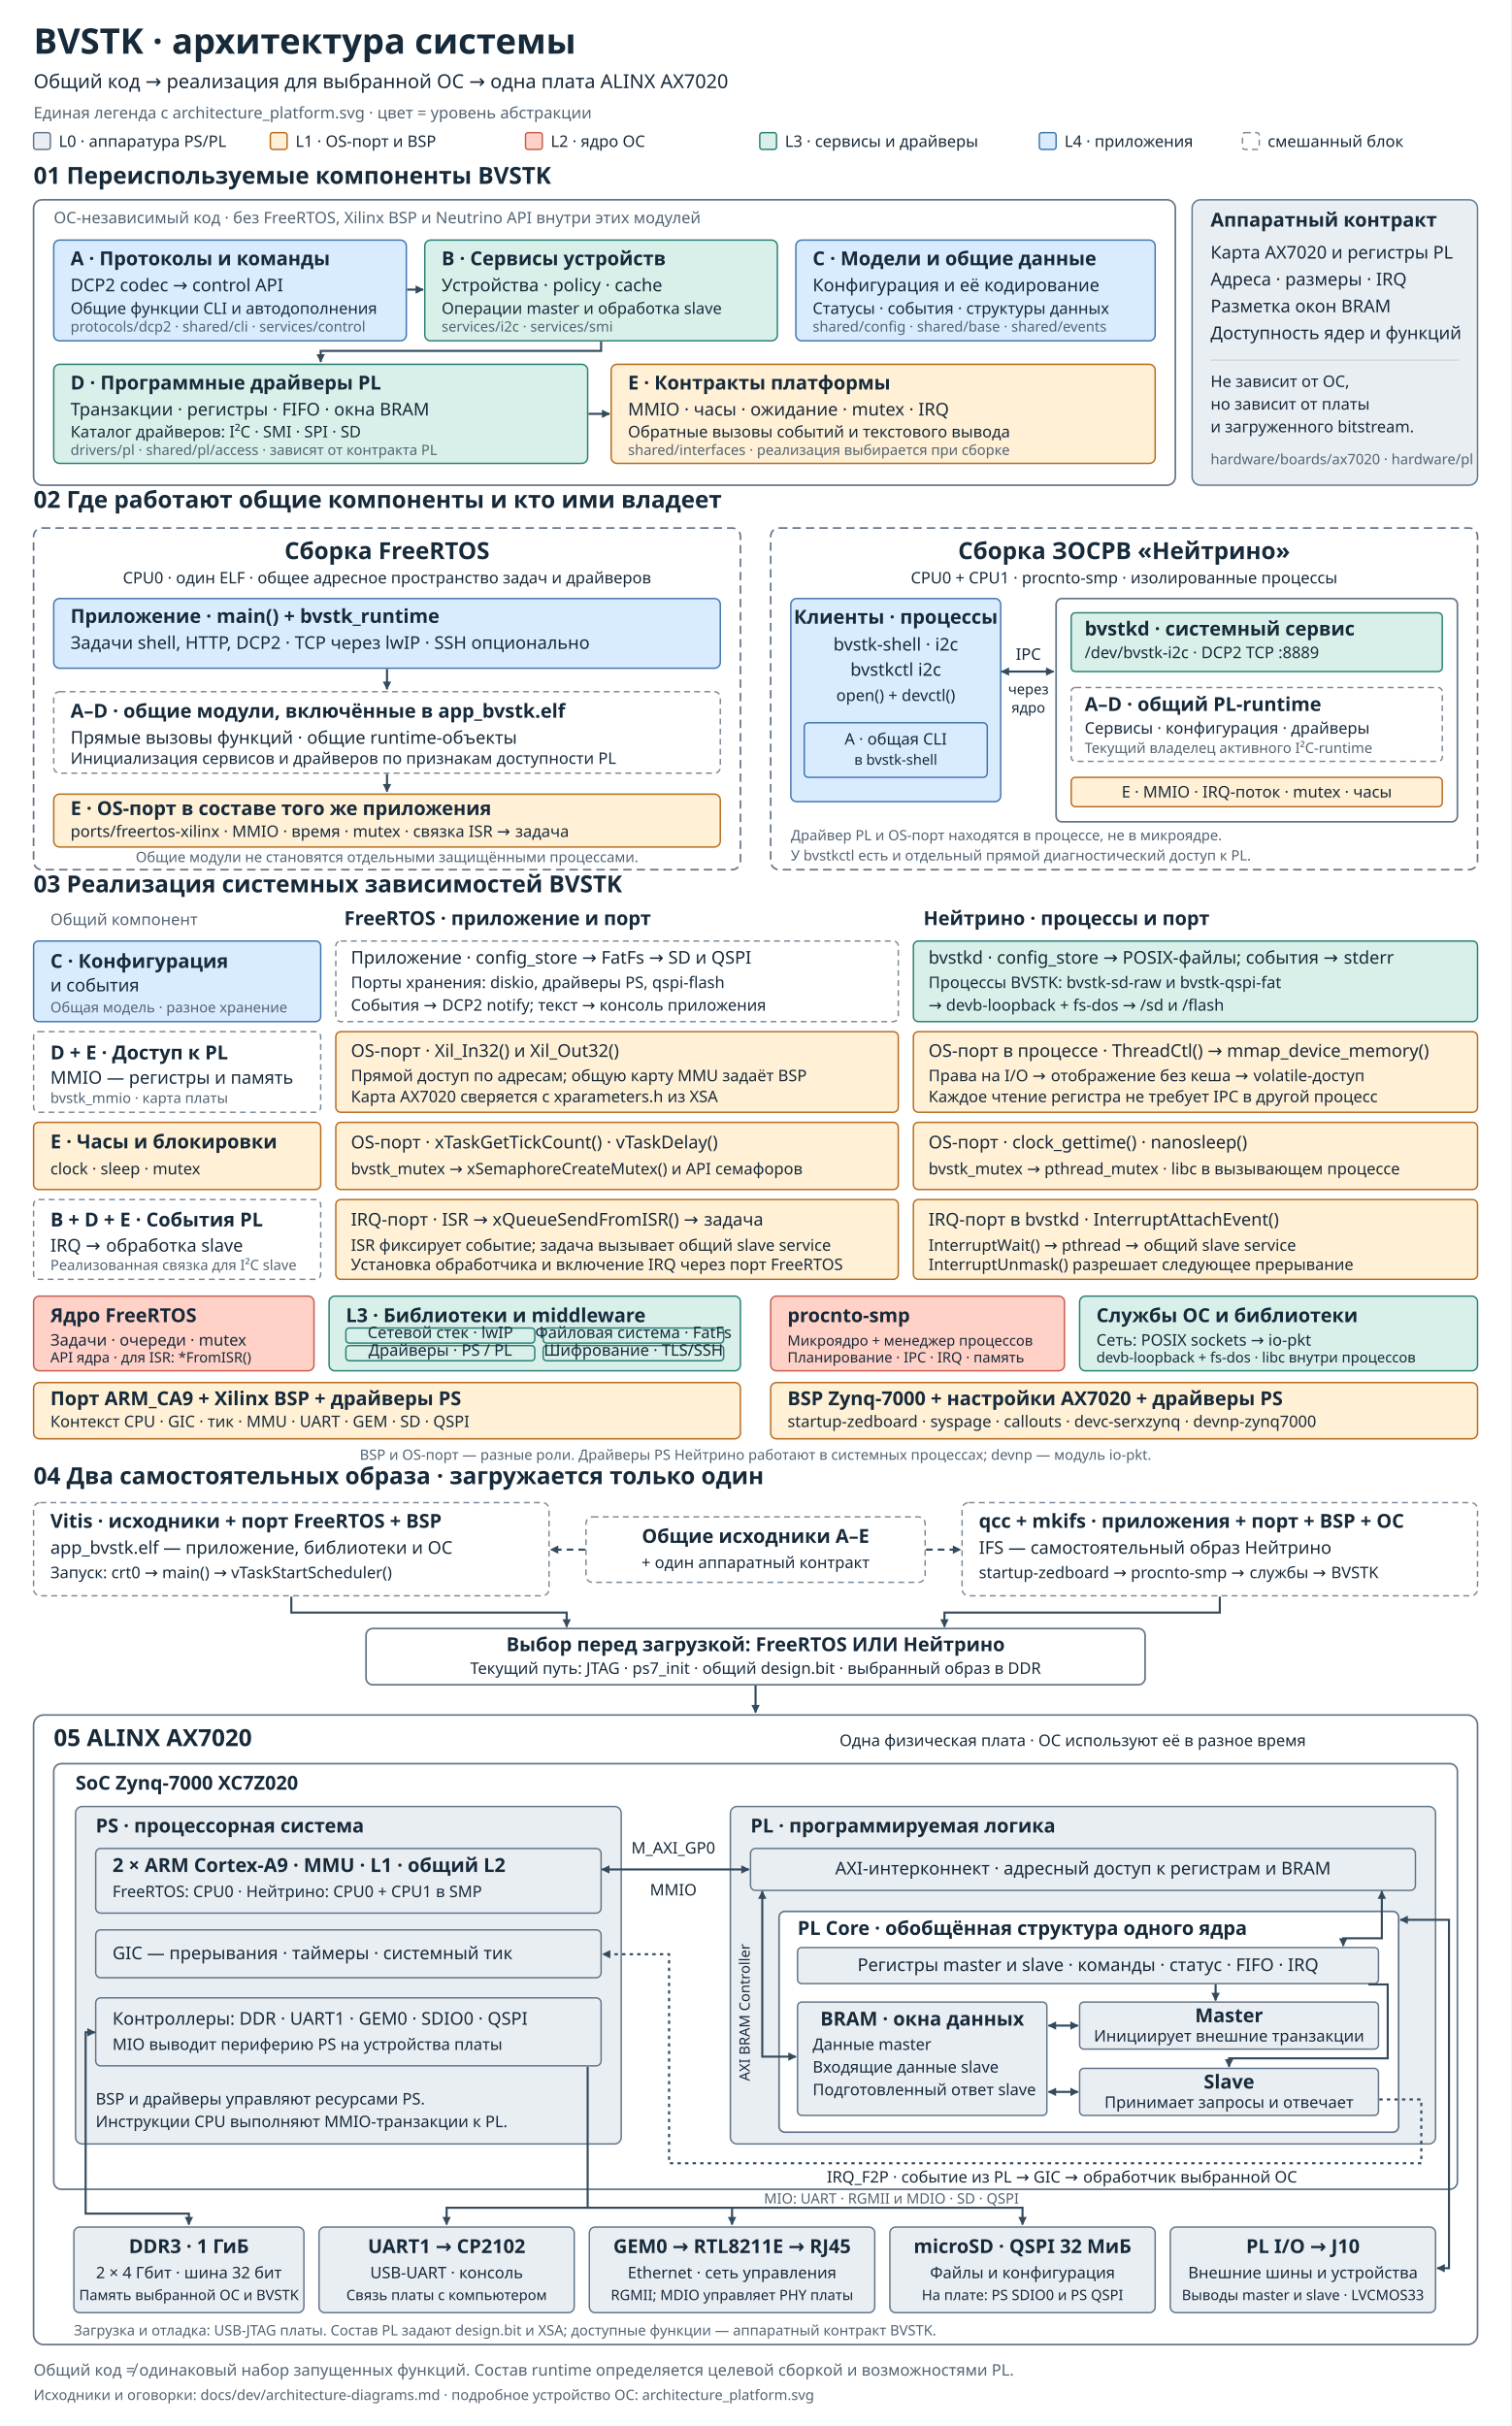
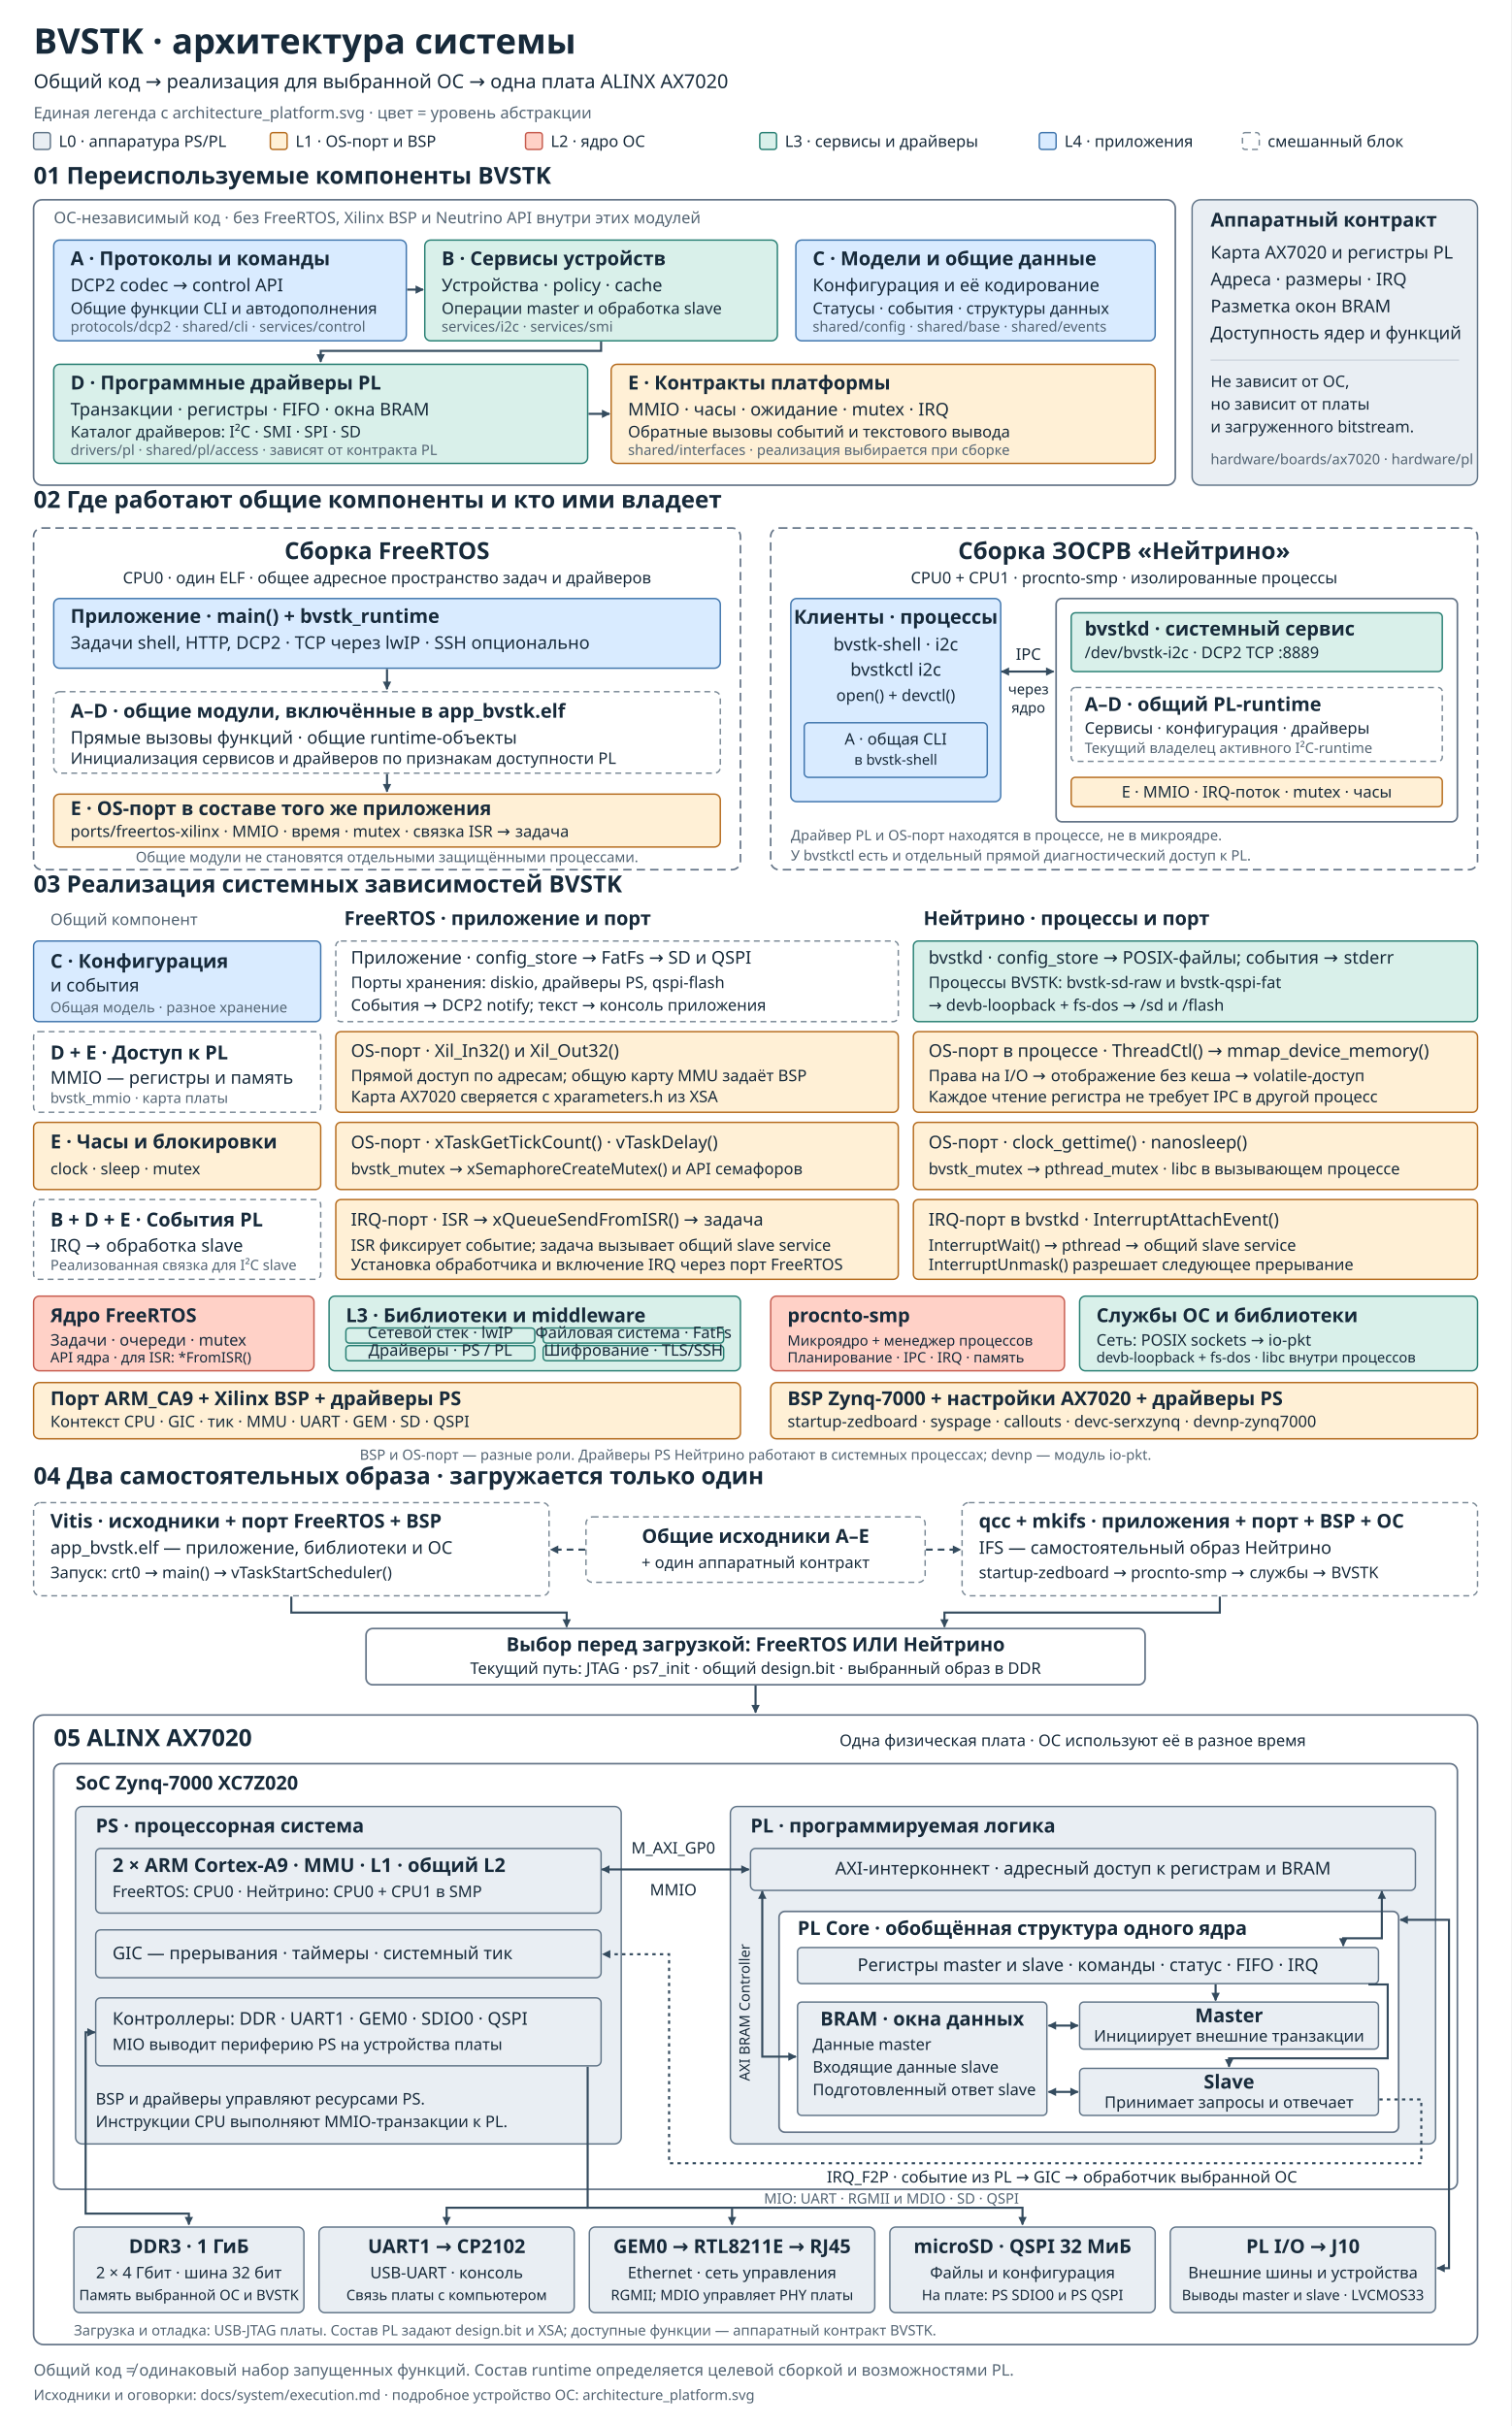
<svg xmlns="http://www.w3.org/2000/svg" width="360mm" height="578mm" viewBox="0 0 1800 2890" version="1.1" id="bvstk-architecture">
  <defs>
    <style>
      text { font-family: "Noto Sans", "DejaVu Sans", sans-serif; fill: #172a3a; stroke: none; }
      .title { font-size: 42px; font-weight: 700; }
      .subtitle { font-size: 23px; }
      .section-title { font-size: 28px; font-weight: 700; }
      .heading { font-size: 23px; font-weight: 700; }
      .body { font-size: 21px; }
      .small { font-size: 19px; }
      .tiny { font-size: 17px; }
      .center { text-anchor: middle; }
      .muted { fill: #536473; }
      .box { stroke-width: 1.7; stroke-linejoin: round; }
      .frame { fill: #ffffff; stroke: #657588; stroke-width: 2; }
      .boundary { fill: #ffffff; stroke: #657588; stroke-width: 2; stroke-dasharray: 10 6; }
      .sem-common { fill: #e7f3e8; stroke: #36794c; }
      .sem-binding { fill: #fff0dc; stroke: #a7671d; }
      .sem-os { fill: #e8efff; stroke: #4067a5; }
      .sem-hardware { fill: #edf0f4; stroke: #657588; }
      .sem-pl { fill: #e1f3f1; stroke: #238379; }
      .sem-memory { fill: #f5eafa; stroke: #9363a5; }
      .arrow { fill: none; stroke: #344b5e; stroke-width: 2.5; marker-end: url(#arrowhead); }
      .both { marker-start: url(#arrowhead); }
      .reuse { stroke-dasharray: 8 6; }
      .irq { stroke-dasharray: 4 5; }
      .rule { stroke: #cbd3dc; stroke-width: 1.5; }
      /* Единая шкала уровней: L0 — аппаратура, L4 — приложения. */
      .level-l0 { fill: #e9eef3; stroke: #607487; }
      .level-l1 { fill: #fff0d6; stroke: #b56b1d; }
      .level-l2 { fill: #ffd1c7; stroke: #c65b4e; }
      .level-l3 { fill: #d9f0ea; stroke: #287f73; }
      .level-l4 { fill: #d9ebff; stroke: #3f75ad; }
      .level-mixed { fill: #ffffff; stroke: #7a8996; stroke-dasharray: 7 5; }
      #common-a, #common-c, #f-composition, #n-client-processes,
      #n-cli-common, #config-contract { fill: #d9ebff; stroke: #3f75ad; }
      #common-b, #common-d, #n-resmgr, #n-config-binding,
      #n-os-services, #f-os-libraries { fill: #d9f0ea; stroke: #287f73; }
      #common-e, #f-port-location, #n-port-location, #f-mmio-binding,
      #n-mmio-binding, #clock-sync-contract, #f-clock-sync-binding,
      #n-clock-sync-binding, #f-irq-binding, #n-irq-binding,
      #f-bsp, #n-bsp { fill: #fff0d6; stroke: #b56b1d; }
      #f-config-binding { fill: #ffffff; stroke: #7a8996; stroke-dasharray: 7 5; }
      #board-contract, #ps-hardware, #cpu-hardware, #interrupt-hardware,
      #ps-controllers, #pl-hardware, #axi-interconnect, #core-registers,
      #core-bram, #core-master, #core-slave, #board-ddr, #board-uart,
      #board-ethernet, #board-storage, #board-pl-io { fill: #e9eef3; stroke: #607487; }
      #f-os-kernel, #n-os-kernel { fill: #ffd1c7; stroke: #c65b4e; }
      #f-common-instance, #n-common-instance, #mmio-contract,
      #irq-contract, #freertos-build, #reused-sources, #neutrino-build { fill: #ffffff; stroke: #7a8996; stroke-dasharray: 7 5; }
    </style>
    <marker id="arrowhead" viewBox="0 0 10 10" refX="9" refY="5" markerWidth="10" markerHeight="10" markerUnits="userSpaceOnUse" orient="auto-start-reverse">
      <path d="M 0,0 L 10,5 L 0,10 Z" fill="#344b5e" />
    </marker>
  </defs>
  <g id="heading-and-legend">
    <rect id="paper" width="1800" height="2890" fill="#ffffff" />
    <text id="diagram-title" class="title" x="40" y="64">BVSTK · архитектура системы</text>
    <text id="diagram-subtitle" class="subtitle" x="40" y="105">Общий код → реализация для выбранной ОС → одна плата ALINX AX7020</text>
    <text class="small muted" x="40" y="141">Единая легенда с architecture_platform.svg · цвет = уровень абстракции</text>
    <rect class="box level-l0" x="40" y="158" width="20" height="20" rx="3" />
    <text class="small" x="70" y="175">L0 · аппаратура PS/PL</text>
    <rect class="box level-l1" x="322" y="158" width="20" height="20" rx="3" />
    <text class="small" x="352" y="175">L1 · OS-порт и BSP</text>
    <rect class="box level-l2" x="626" y="158" width="20" height="20" rx="3" />
    <text class="small" x="656" y="175">L2 · ядро ОС</text>
    <rect class="box level-l3" x="905" y="158" width="20" height="20" rx="3" />
    <text class="small" x="935" y="175">L3 · сервисы и драйверы</text>
    <rect class="box level-l4" x="1238" y="158" width="20" height="20" rx="3" />
    <text class="small" x="1268" y="175">L4 · приложения</text>
    <rect class="box level-mixed" x="1480" y="158" width="20" height="20" rx="3" />
    <text class="small" x="1510" y="175">смешанный блок</text>
  </g>
  <g id="common-code">
    <text class="section-title" x="40" y="219">01   Переиспользуемые компоненты BVSTK</text>
    <rect id="common-source-boundary" class="frame" x="40" y="238" width="1360" height="340" rx="10" />
    <text class="small muted" x="64" y="266">ОС-независимый код · без FreeRTOS, Xilinx BSP и Neutrino API внутри этих модулей</text>
    <rect id="common-a" class="box sem-common" x="64" y="286" width="420" height="120" rx="7" />
    <text class="heading" x="84" y="316">A · Протоколы и команды</text>
    <text class="body" x="84" y="347">DCP2 codec → control API</text>
    <text class="small" x="84" y="374">Общие функции CLI и автодополнения</text>
    <text class="tiny muted" x="84" y="395">protocols/dcp2 · shared/cli · services/control</text>
    <rect id="common-b" class="box sem-common" x="506" y="286" width="420" height="120" rx="7" />
    <text class="heading" x="526" y="316">B · Сервисы устройств</text>
    <text class="body" x="526" y="347">Устройства · policy · cache</text>
    <text class="small" x="526" y="374">Операции master и обработка slave</text>
    <text class="tiny muted" x="526" y="395">services/i2c · services/smi</text>
    <rect id="common-c" class="box sem-common" x="948" y="286" width="428" height="120" rx="7" />
    <text class="heading" x="968" y="316">C · Модели и общие данные</text>
    <text class="body" x="968" y="347">Конфигурация и её кодирование</text>
    <text class="small" x="968" y="374">Статусы · события · структуры данных</text>
    <text class="tiny muted" x="968" y="395">shared/config · shared/base · shared/events</text>
    <path class="arrow" d="M 485,345 H 504" />
    <path class="arrow" d="M 716,407 V 418 H 382 V 431" />
    <rect id="common-d" class="box sem-common" x="64" y="434" width="636" height="118" rx="7" />
    <text class="heading" x="84" y="464">D · Программные драйверы PL</text>
    <text class="body" x="84" y="495">Транзакции · регистры · FIFO · окна BRAM</text>
    <text class="small" x="84" y="521">Каталог драйверов: I²C · SMI · SPI · SD</text>
    <text class="tiny muted" x="84" y="542">drivers/pl · shared/pl/access · зависят от контракта PL</text>
    <rect id="common-e" class="box sem-common" x="728" y="434" width="648" height="118" rx="7" />
    <text class="heading" x="748" y="464">E · Контракты платформы</text>
    <text class="body" x="748" y="495">MMIO · часы · ожидание · mutex · IRQ</text>
    <text class="small" x="748" y="521">Обратные вызовы событий и текстового вывода</text>
    <text class="tiny muted" x="748" y="542">shared/interfaces · реализация выбирается при сборке</text>
    <path class="arrow" d="M 701,493 H 726" />
    <rect id="board-contract" class="box sem-binding" x="1420" y="238" width="340" height="340" rx="10" />
    <text class="heading" x="1442" y="270">Аппаратный контракт</text>
    <text class="body" x="1442" y="308">Карта AX7020 и регистры PL</text>
    <text class="body" x="1442" y="340">Адреса · размеры · IRQ</text>
    <text class="body" x="1442" y="372">Разметка окон BRAM</text>
    <text class="body" x="1442" y="404">Доступность ядер и функций</text>
    <path class="rule" d="M 1442,429 H 1738" />
    <text class="small" x="1442" y="461">Не зависит от ОС,</text>
    <text class="small" x="1442" y="488">но зависит от платы</text>
    <text class="small" x="1442" y="515">и загруженного bitstream.</text>
    <text class="tiny muted" x="1442" y="553">hardware/boards/ax7020 · hardware/pl</text>
  </g>
  <g id="execution-models" transform="translate(0,-20)">
    <text class="section-title" x="40" y="625">02   Где работают общие компоненты и кто ими владеет</text>
    <rect id="freertos-runtime-boundary" class="boundary" x="40" y="649" width="842" height="407" rx="10" />
    <text class="section-title center" x="461" y="686">Сборка FreeRTOS</text>
    <text class="small center" x="461" y="715">CPU0 · один ELF · общее адресное пространство задач и драйверов</text>
    <rect id="f-composition" class="box sem-binding" x="64" y="733" width="794" height="83" rx="7" />
    <text class="heading" x="84" y="762">Приложение · main() + bvstk_runtime</text>
    <text class="body" x="84" y="793">Задачи shell, HTTP, DCP2 · TCP через lwIP · SSH опционально</text>
    <path class="arrow" d="M 461,817 V 841" />
    <rect id="f-common-instance" class="box sem-common" x="64" y="844" width="794" height="97" rx="7" />
    <text class="heading" x="84" y="875">A–D · общие модули, включённые в app_bvstk.elf</text>
    <text class="body" x="84" y="906">Прямые вызовы функций · общие runtime-объекты</text>
    <text class="small" x="84" y="930">Инициализация сервисов и драйверов по признакам доступности PL</text>
    <path class="arrow" d="M 461,942 V 963" />
    <rect id="f-port-location" class="box sem-binding" x="64" y="966" width="794" height="63" rx="7" />
    <text class="heading" x="84" y="991">E · OS-порт в составе того же приложения</text>
    <text class="small" x="84" y="1017">ports/freertos-xilinx · MMIO · время · mutex · связка ISR → задача</text>
    <text class="tiny muted center" x="461" y="1047">Общие модули не становятся отдельными защищёнными процессами.</text>
    <rect id="neutrino-runtime-boundary" class="boundary" x="918" y="649" width="842" height="407" rx="10" />
    <text class="section-title center" x="1339" y="686">Сборка ЗОСРВ «Нейтрино»</text>
    <text class="small center" x="1339" y="715">CPU0 + CPU1 · procnto-smp · изолированные процессы</text>
    <rect id="n-client-processes" class="box sem-binding" x="942" y="733" width="250" height="242" rx="7" />
    <text class="heading center" x="1067" y="763">Клиенты · процессы</text>
    <text class="body center" x="1067" y="795">bvstk-shell · i2c</text>
    <text class="body center" x="1067" y="825">bvstkctl i2c</text>
    <text class="small center" x="1067" y="855">open() + devctl()</text>
    <rect id="n-cli-common" class="box sem-common" x="958" y="881" width="218" height="65" rx="5" />
    <text class="small center" x="1067" y="907">A · общая CLI</text>
    <text class="tiny center" x="1067" y="931">в bvstk-shell</text>
    <path id="n-client-ipc" class="arrow both" d="M 1193,820 H 1255" />
    <text class="small center" x="1225" y="806">IPC</text>
    <text class="tiny center" x="1225" y="847">через</text>
    <text class="tiny center" x="1225" y="869">ядро</text>
    <rect id="n-daemon-process" class="frame" x="1258" y="733" width="478" height="266" rx="7" />
    <rect id="n-resmgr" class="box sem-binding" x="1276" y="750" width="442" height="70" rx="5" />
    <text class="heading" x="1292" y="777">bvstkd · системный сервис</text>
    <text class="small" x="1292" y="804">/dev/bvstk-i2c · DCP2 TCP :8889</text>
    <rect id="n-common-instance" class="box sem-common" x="1276" y="839" width="442" height="88" rx="5" />
    <text class="heading" x="1292" y="867">A–D · общий PL-runtime</text>
    <text class="small" x="1292" y="894">Сервисы · конфигурация · драйверы</text>
    <text class="tiny muted" x="1292" y="917">Текущий владелец активного I²C-runtime</text>
    <rect id="n-port-location" class="box sem-binding" x="1276" y="946" width="442" height="35" rx="5" />
    <text class="small center" x="1497" y="970">E · MMIO · IRQ-поток · mutex · часы</text>
    <text class="tiny muted" x="942" y="1021">Драйвер PL и OS-порт находятся в процессе, не в микроядре.</text>
    <text class="tiny muted" x="942" y="1045">У bvstkctl есть и отдельный прямой диагностический доступ к PL.</text>
  </g>
  <g id="platform-bindings" transform="translate(0,-40)">
    <text class="section-title" x="40" y="1103">03   Реализация системных зависимостей BVSTK</text>
    <text class="small muted" x="60" y="1142">Общий компонент</text>
    <text class="heading" x="410" y="1142">FreeRTOS · приложение и порт</text>
    <text class="heading" x="1100" y="1142">Нейтрино · процессы и порт</text>
    <rect id="config-contract" class="box sem-common" x="40" y="1161" width="342" height="96" rx="6" />
    <text class="heading" x="60" y="1193">C · Конфигурация</text>
    <text class="body" x="60" y="1221">и события</text>
    <text class="tiny muted" x="60" y="1246">Общая модель · разное хранение</text>
    <rect id="f-config-binding" class="box sem-binding" x="400" y="1161" width="670" height="96" rx="6" />
    <text class="body" x="418" y="1188">Приложение · config_store → FatFs → SD и QSPI</text>
    <text class="small" x="418" y="1217">Порты хранения: diskio, драйверы PS, qspi-flash</text>
    <text class="small" x="418" y="1244">События → DCP2 notify; текст → консоль приложения</text>
    <rect id="n-config-binding" class="box sem-binding" x="1088" y="1161" width="672" height="96" rx="6" />
    <text class="body" x="1106" y="1188">bvstkd · config_store → POSIX-файлы; события → stderr</text>
    <text class="small" x="1106" y="1217">Процессы BVSTK: bvstk-sd-raw и bvstk-qspi-fat</text>
    <text class="small" x="1106" y="1244">→ devb-loopback + fs-dos → /sd и /flash</text>
    <rect id="mmio-contract" class="box sem-common" x="40" y="1269" width="342" height="96" rx="6" />
    <text class="heading" x="60" y="1302">D + E · Доступ к PL</text>
    <text class="body" x="60" y="1331">MMIO — регистры и память</text>
    <text class="tiny muted" x="60" y="1354">bvstk_mmio · карта платы</text>
    <rect id="f-mmio-binding" class="box sem-binding" x="400" y="1269" width="670" height="96" rx="6" />
    <text class="body" x="418" y="1299">OS-порт · Xil_In32() и Xil_Out32()</text>
    <text class="small" x="418" y="1328">Прямой доступ по адресам; общую карту MMU задаёт BSP</text>
    <text class="small" x="418" y="1353">Карта AX7020 сверяется с xparameters.h из XSA</text>
    <rect id="n-mmio-binding" class="box sem-binding" x="1088" y="1269" width="672" height="96" rx="6" />
    <text class="body" x="1106" y="1299">OS-порт в процессе · ThreadCtl() → mmap_device_memory()</text>
    <text class="small" x="1106" y="1328">Права на I/O → отображение без кеша → volatile-доступ</text>
    <text class="small" x="1106" y="1353">Каждое чтение регистра не требует IPC в другой процесс</text>
    <rect id="clock-sync-contract" class="box sem-common" x="40" y="1377" width="342" height="80" rx="6" />
    <text class="heading" x="60" y="1408">E · Часы и блокировки</text>
    <text class="small" x="60" y="1439">clock · sleep · mutex</text>
    <rect id="f-clock-sync-binding" class="box sem-binding" x="400" y="1377" width="670" height="80" rx="6" />
    <text class="body" x="418" y="1408">OS-порт · xTaskGetTickCount() · vTaskDelay()</text>
    <text class="small" x="418" y="1439">bvstk_mutex → xSemaphoreCreateMutex() и API семафоров</text>
    <rect id="n-clock-sync-binding" class="box sem-binding" x="1088" y="1377" width="672" height="80" rx="6" />
    <text class="body" x="1106" y="1408">OS-порт · clock_gettime() · nanosleep()</text>
    <text class="small" x="1106" y="1439">bvstk_mutex → pthread_mutex · libc в вызывающем процессе</text>
    <rect id="irq-contract" class="box sem-common" x="40" y="1469" width="342" height="95" rx="6" />
    <text class="heading" x="60" y="1501">B + D + E · События PL</text>
    <text class="body" x="60" y="1531">IRQ → обработка slave</text>
    <text class="tiny muted" x="60" y="1553">Реализованная связка для I²C slave</text>
    <rect id="f-irq-binding" class="box sem-binding" x="400" y="1469" width="670" height="95" rx="6" />
    <text class="body" x="418" y="1500">IRQ-порт · ISR → xQueueSendFromISR() → задача</text>
    <text class="small" x="418" y="1530">ISR фиксирует событие; задача вызывает общий slave service</text>
    <text class="small" x="418" y="1553">Установка обработчика и включение IRQ через порт FreeRTOS</text>
    <rect id="n-irq-binding" class="box sem-binding" x="1088" y="1469" width="672" height="95" rx="6" />
    <text class="body" x="1106" y="1500">IRQ-порт в bvstkd · InterruptAttachEvent()</text>
    <text class="small" x="1106" y="1530">InterruptWait() → pthread → общий slave service</text>
    <text class="small" x="1106" y="1553">InterruptUnmask() разрешает следующее прерывание</text>
    <rect id="f-os-kernel" class="box sem-os" x="40" y="1584" width="334" height="89" rx="7" />
    <text class="heading" x="60" y="1615">Ядро FreeRTOS</text>
    <text class="small" x="60" y="1643">Задачи · очереди · mutex</text>
    <text class="tiny" x="60" y="1663">API ядра · для ISR: *FromISR()</text>
    <rect id="f-os-libraries" class="box sem-os" x="392" y="1584" width="490" height="89" rx="7" />
    <text class="heading" x="412" y="1615">L3 · Библиотеки и middleware</text>
    <rect id="f-l3-network" class="box level-l3" x="412" y="1622" width="225" height="18" rx="4" />
    <text class="small center" x="524.5" y="1634">Сетевой стек · lwIP</text>
    <rect id="f-l3-filesystem" class="box level-l3" x="647" y="1622" width="215" height="18" rx="4" />
    <text class="small center" x="754.5" y="1634">Файловая система · FatFs</text>
    <rect id="f-l3-drivers" class="box level-l3" x="412" y="1643" width="225" height="18" rx="4" />
    <text class="small center" x="524.5" y="1655">Драйверы · PS / PL</text>
    <rect id="f-l3-crypto" class="box level-l3" x="647" y="1643" width="215" height="18" rx="4" />
    <text class="small center" x="754.5" y="1655">Шифрование · TLS/SSH</text>
    <rect id="n-os-kernel" class="box sem-os" x="918" y="1584" width="350" height="89" rx="7" />
    <text class="heading" x="938" y="1615">procnto-smp</text>
    <text class="tiny" x="938" y="1643">Микроядро + менеджер процессов</text>
    <text class="tiny" x="938" y="1663">Планирование · IPC · IRQ · память</text>
    <rect id="n-os-services" class="box sem-os" x="1286" y="1584" width="474" height="89" rx="7" />
    <text class="heading" x="1306" y="1615">Службы ОС и библиотеки</text>
    <text class="small" x="1306" y="1643">Сеть: POSIX sockets → io-pkt</text>
    <text class="tiny" x="1306" y="1663">devb-loopback + fs-dos · libc внутри процессов</text>
    <rect id="f-bsp" class="box sem-binding" x="40" y="1687" width="842" height="67" rx="7" />
    <text class="heading" x="60" y="1714">Порт ARM_CA9 + Xilinx BSP + драйверы PS</text>
    <text class="small" x="60" y="1740">Контекст CPU · GIC · тик · MMU · UART · GEM · SD · QSPI</text>
    <rect id="n-bsp" class="box sem-binding" x="918" y="1687" width="842" height="67" rx="7" />
    <text class="heading" x="938" y="1714">BSP Zynq-7000 + настройки AX7020 + драйверы PS</text>
    <text class="small" x="938" y="1740">startup-zedboard · syspage · callouts · devc-serxzynq · devnp-zynq7000</text>
    <text class="tiny muted center" x="900" y="1779">BSP и OS-порт — разные роли. Драйверы PS Нейтрино работают в системных процессах; devnp — модуль io-pkt.</text>
  </g>
  <g id="build-variants" transform="translate(0,-60)">
    <text class="section-title" x="40" y="1828">04   Два самостоятельных образа · загружается только один</text>
    <rect id="freertos-build" class="box sem-binding" x="40" y="1850" width="614" height="111" rx="8" />
    <text class="heading" x="60" y="1880">Vitis · исходники + порт FreeRTOS + BSP</text>
    <text class="body" x="60" y="1911">app_bvstk.elf — приложение, библиотеки и ОС</text>
    <text class="small" x="60" y="1940">Запуск: crt0 → main() → vTaskStartScheduler()</text>
    <rect id="reused-sources" class="box sem-common" x="698" y="1867" width="404" height="78" rx="8" />
    <text class="heading center" x="900" y="1898">Общие исходники A–E</text>
    <text class="small center" x="900" y="1928">+ один аппаратный контракт</text>
    <path id="compile-f" class="arrow reuse" d="M 697,1906 H 656" />
    <path id="compile-n" class="arrow reuse" d="M 1103,1906 H 1144" />
    <rect id="neutrino-build" class="box sem-binding" x="1146" y="1850" width="614" height="111" rx="8" />
    <text class="heading" x="1166" y="1880">qcc + mkifs · приложения + порт + BSP + ОС</text>
    <text class="body" x="1166" y="1911">IFS — самостоятельный образ Нейтрино</text>
    <text class="small" x="1166" y="1940">startup-zedboard → procnto-smp → службы → BVSTK</text>
    <path class="arrow" d="M 347,1962 V 1981 H 675 V 1998" />
    <path class="arrow" d="M 1453,1962 V 1981 H 1125 V 1998" />
    <rect id="exclusive-loader" class="frame" x="436" y="2000" width="928" height="67" rx="8" />
    <text class="heading center" x="900" y="2027">Выбор перед загрузкой: FreeRTOS ИЛИ Нейтрино</text>
    <text class="small center" x="900" y="2054">Текущий путь: JTAG · ps7_init · общий design.bit · выбранный образ в DDR</text>
    <path id="load-selected-image" class="arrow" d="M 900,2068 V 2100" />
  </g>
  <g id="hardware-platform" transform="translate(0,-60)">
    <rect id="board-boundary" class="frame" x="40" y="2103" width="1720" height="750" rx="12" />
    <text class="section-title" x="64" y="2140">05   ALINX AX7020</text>
    <text class="small" x="1000" y="2140">Одна физическая плата · ОС используют её в разное время</text>
    <rect id="soc-boundary" class="frame" x="64" y="2161" width="1672" height="507" rx="9" />
    <text class="heading" x="90" y="2192">SoC Zynq-7000 XC7Z020</text>
    <rect id="ps-hardware" class="box sem-hardware" x="90" y="2212" width="650" height="402" rx="8" />
    <text class="heading" x="114" y="2243">PS · процессорная система</text>
    <rect id="cpu-hardware" class="box sem-hardware" x="114" y="2262" width="602" height="77" rx="6" />
    <text class="heading" x="134" y="2290">2 × ARM Cortex-A9 · MMU · L1 · общий L2</text>
    <text class="small" x="134" y="2320">FreeRTOS: CPU0 · Нейтрино: CPU0 + CPU1 в SMP</text>
    <rect id="interrupt-hardware" class="box sem-hardware" x="114" y="2359" width="602" height="57" rx="6" />
    <text class="body" x="134" y="2394">GIC — прерывания · таймеры · системный тик</text>
    <rect id="ps-controllers" class="box sem-hardware" x="114" y="2440" width="602" height="81" rx="6" />
    <text class="body" x="134" y="2472">Контроллеры: DDR · UART1 · GEM0 · SDIO0 · QSPI</text>
    <text class="small" x="134" y="2502">MIO выводит периферию PS на устройства платы</text>
    <text class="small" x="114" y="2567">BSP и драйверы управляют ресурсами PS.</text>
    <text class="small" x="114" y="2594">Инструкции CPU выполняют MMIO-транзакции к PL.</text>
    <rect id="pl-hardware" class="box sem-pl" x="870" y="2212" width="840" height="402" rx="8" />
    <text class="heading" x="894" y="2243">PL · программируемая логика</text>
    <rect id="axi-interconnect" class="box sem-pl" x="894" y="2262" width="792" height="50" rx="6" />
    <text class="body center" x="1290" y="2293">AXI-интерконнект · адресный доступ к регистрам и BRAM</text>
    <path id="ps-to-pl-axi" class="arrow both" d="M 717,2287 H 892" />
    <text class="small center" x="802" y="2268">M_AXI_GP0</text>
    <text class="small center" x="802" y="2318">MMIO</text>
    <rect id="generic-pl-core" class="frame" x="928" y="2337" width="738" height="263" rx="7" />
    <text class="heading" x="950" y="2365">PL Core · обобщённая структура одного ядра</text>
    <rect id="core-registers" class="box sem-pl" x="950" y="2380" width="692" height="43" rx="5" />
    <text class="body center" x="1296" y="2408">Регистры master и slave · команды · статус · FIFO · IRQ</text>
    <path class="arrow both" d="M 1646,2313 V 2369 H 1600 V 2378" />
    <rect id="core-bram" class="box sem-memory" x="950" y="2445" width="297" height="135" rx="5" />
    <text class="heading center" x="1098.5" y="2473">BRAM · окна данных</text>
    <text class="small" x="968" y="2502">Данные master</text>
    <text class="small" x="968" y="2529">Входящие данные slave</text>
    <text class="small" x="968" y="2556">Подготовленный ответ slave</text>
    <path id="ps-bram-access" class="arrow both" d="M 908,2313 V 2510 H 948" />
    <text class="tiny" transform="translate(893 2539) rotate(-90)">AXI BRAM Controller</text>
    <rect id="core-master" class="box sem-pl" x="1286" y="2445" width="356" height="56" rx="5" />
    <text class="heading center" x="1464" y="2469">Master</text>
    <text class="small center" x="1464" y="2492">Инициирует внешние транзакции</text>
    <rect id="core-slave" class="box sem-pl" x="1286" y="2524" width="356" height="56" rx="5" />
    <text class="heading center" x="1464" y="2548">Slave</text>
    <text class="small center" x="1464" y="2571">Принимает запросы и отвечает</text>
    <path id="master-bram" class="arrow both" d="M 1249,2473 H 1284" />
    <path id="slave-bram" class="arrow both" d="M 1249,2552 H 1284" />
    <path id="registers-master" class="arrow" d="M 1448,2424 V 2443" />
    <path id="registers-slave" class="arrow" d="M 1630,2424 H 1653 V 2512 H 1464 V 2522" />
    <path id="pl-irq-to-gic" class="arrow irq" d="M 1643,2561 H 1693 V 2637 H 797 V 2388 H 718" />
    <text class="small center" x="1265" y="2660">IRQ_F2P · событие из PL → GIC → обработчик выбранной ОС</text>
    <path id="ps-ddr-connection" class="arrow both" d="M 113,2481 H 102 V 2697 H 225 V 2710" />
    <path id="ps-board-mio" class="arrow" d="M 700,2522 V 2690 H 1218 V 2710" />
    <path id="uart-mio" class="arrow" d="M 700,2690 H 532 V 2710" />
    <path id="ethernet-mio" class="arrow" d="M 872,2690 V 2710" />
    <text class="tiny muted" x="910" y="2685">MIO: UART · RGMII и MDIO · SD · QSPI</text>
    <path id="pl-external-io" class="arrow both" d="M 1668,2347 H 1726 V 2762 H 1712" />
    <rect id="board-ddr" class="box sem-memory" x="88" y="2713" width="274" height="102" rx="7" />
    <text class="heading center" x="225" y="2744">DDR3 · 1 ГиБ</text>
    <text class="small center" x="225" y="2774">2 × 4 Гбит · шина 32 бит</text>
    <text class="tiny center" x="225" y="2800">Память выбранной ОС и BVSTK</text>
    <rect id="board-uart" class="box sem-hardware" x="380" y="2713" width="304" height="102" rx="7" />
    <text class="heading center" x="532" y="2744">UART1 → CP2102</text>
    <text class="small center" x="532" y="2774">USB-UART · консоль</text>
    <text class="tiny center" x="532" y="2800">Связь платы с компьютером</text>
    <rect id="board-ethernet" class="box sem-hardware" x="702" y="2713" width="340" height="102" rx="7" />
    <text class="heading center" x="872" y="2744">GEM0 → RTL8211E → RJ45</text>
    <text class="small center" x="872" y="2774">Ethernet · сеть управления</text>
    <text class="tiny center" x="872" y="2800">RGMII; MDIO управляет PHY платы</text>
    <rect id="board-storage" class="box sem-memory" x="1060" y="2713" width="316" height="102" rx="7" />
    <text class="heading center" x="1218" y="2744">microSD · QSPI 32 МиБ</text>
    <text class="small center" x="1218" y="2774">Файлы и конфигурация</text>
    <text class="tiny center" x="1218" y="2800">На плате: PS SDIO0 и PS QSPI</text>
    <rect id="board-pl-io" class="box sem-hardware" x="1394" y="2713" width="316" height="102" rx="7" />
    <text class="heading center" x="1552" y="2744">PL I/O → J10</text>
    <text class="small center" x="1552" y="2774">Внешние шины и устройства</text>
    <text class="tiny center" x="1552" y="2800">Выводы master и slave · LVCMOS33</text>
    <text class="tiny muted" x="88" y="2842">Загрузка и отладка: USB-JTAG платы. Состав PL задают design.bit и XSA; доступные функции — аппаратный контракт BVSTK.</text>
  </g>
  <g id="scope-notes" transform="translate(0,-60)">
    <text class="small muted" x="40" y="2890">Общий код ≠ одинаковый набор запущенных функций. Состав runtime определяется целевой сборкой и возможностями PL.</text>
-     <text class="tiny muted" x="40" y="2919">Исходники и оговорки: docs/dev/architecture-diagrams.md · подробное устройство ОС: architecture_platform.svg</text>
+     <text class="tiny muted" x="40" y="2919">Исходники и оговорки: docs/system/execution.md · подробное устройство ОС: architecture_platform.svg</text>
  </g>
</svg>
